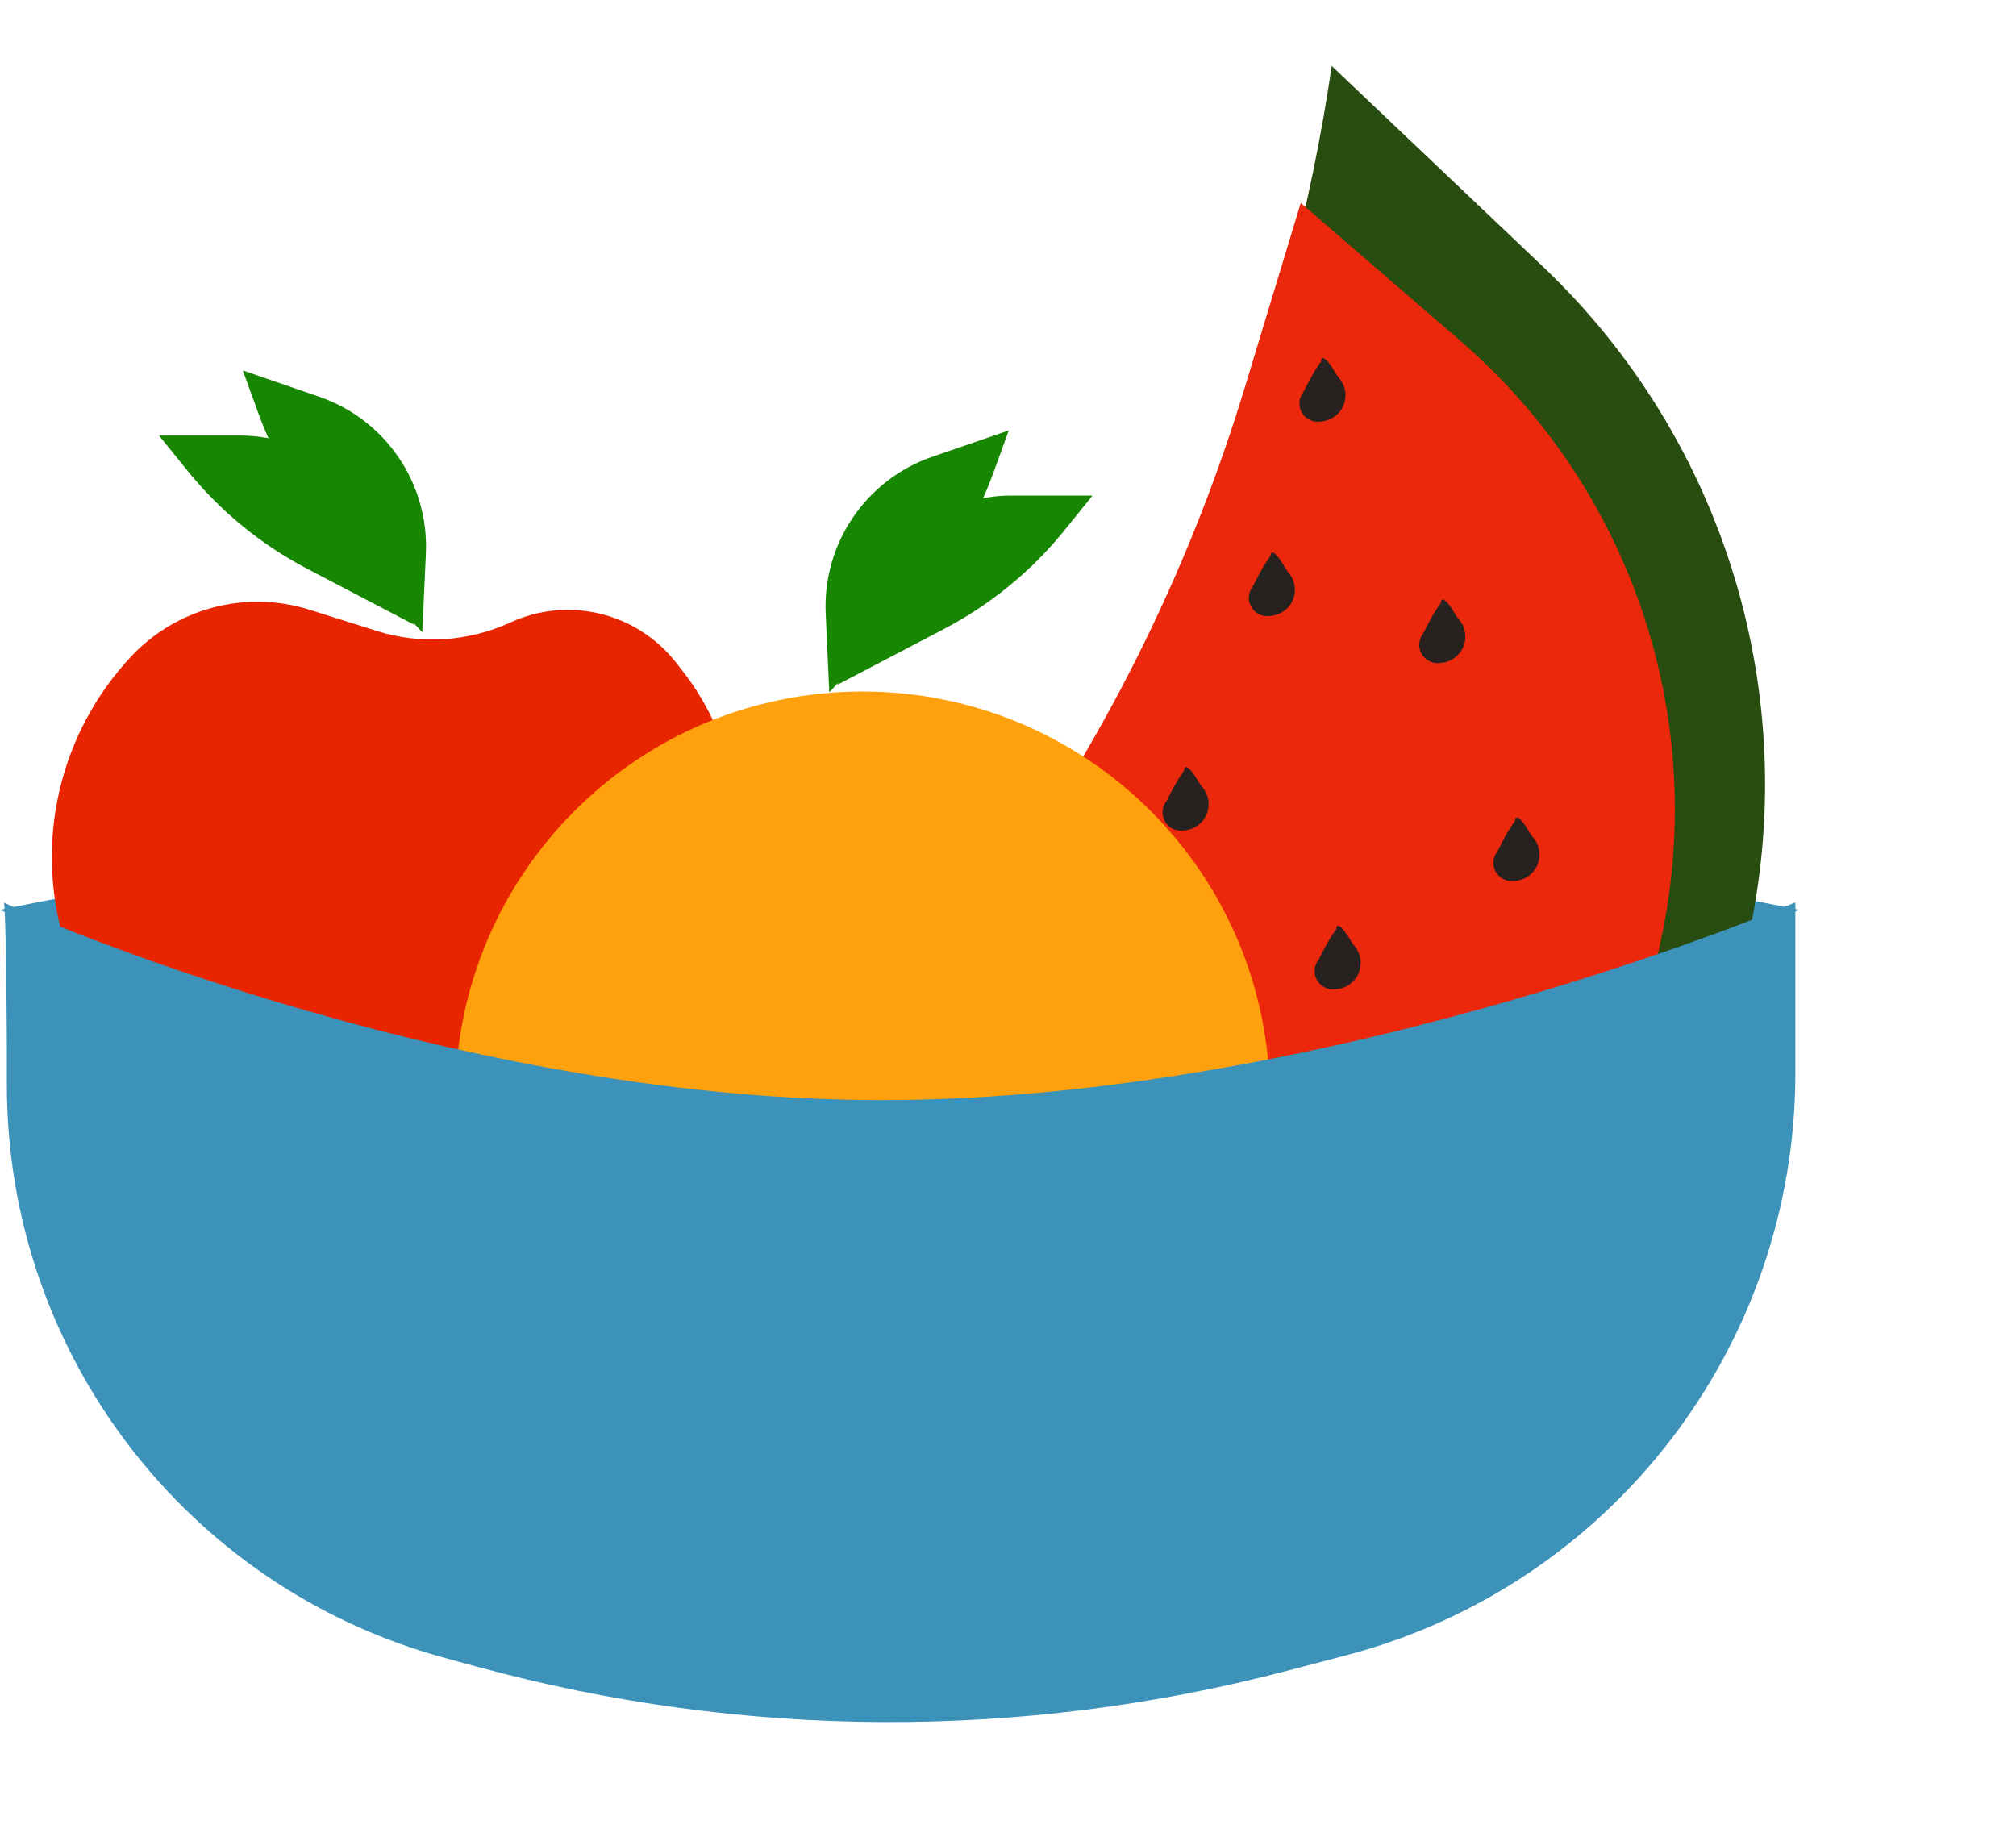
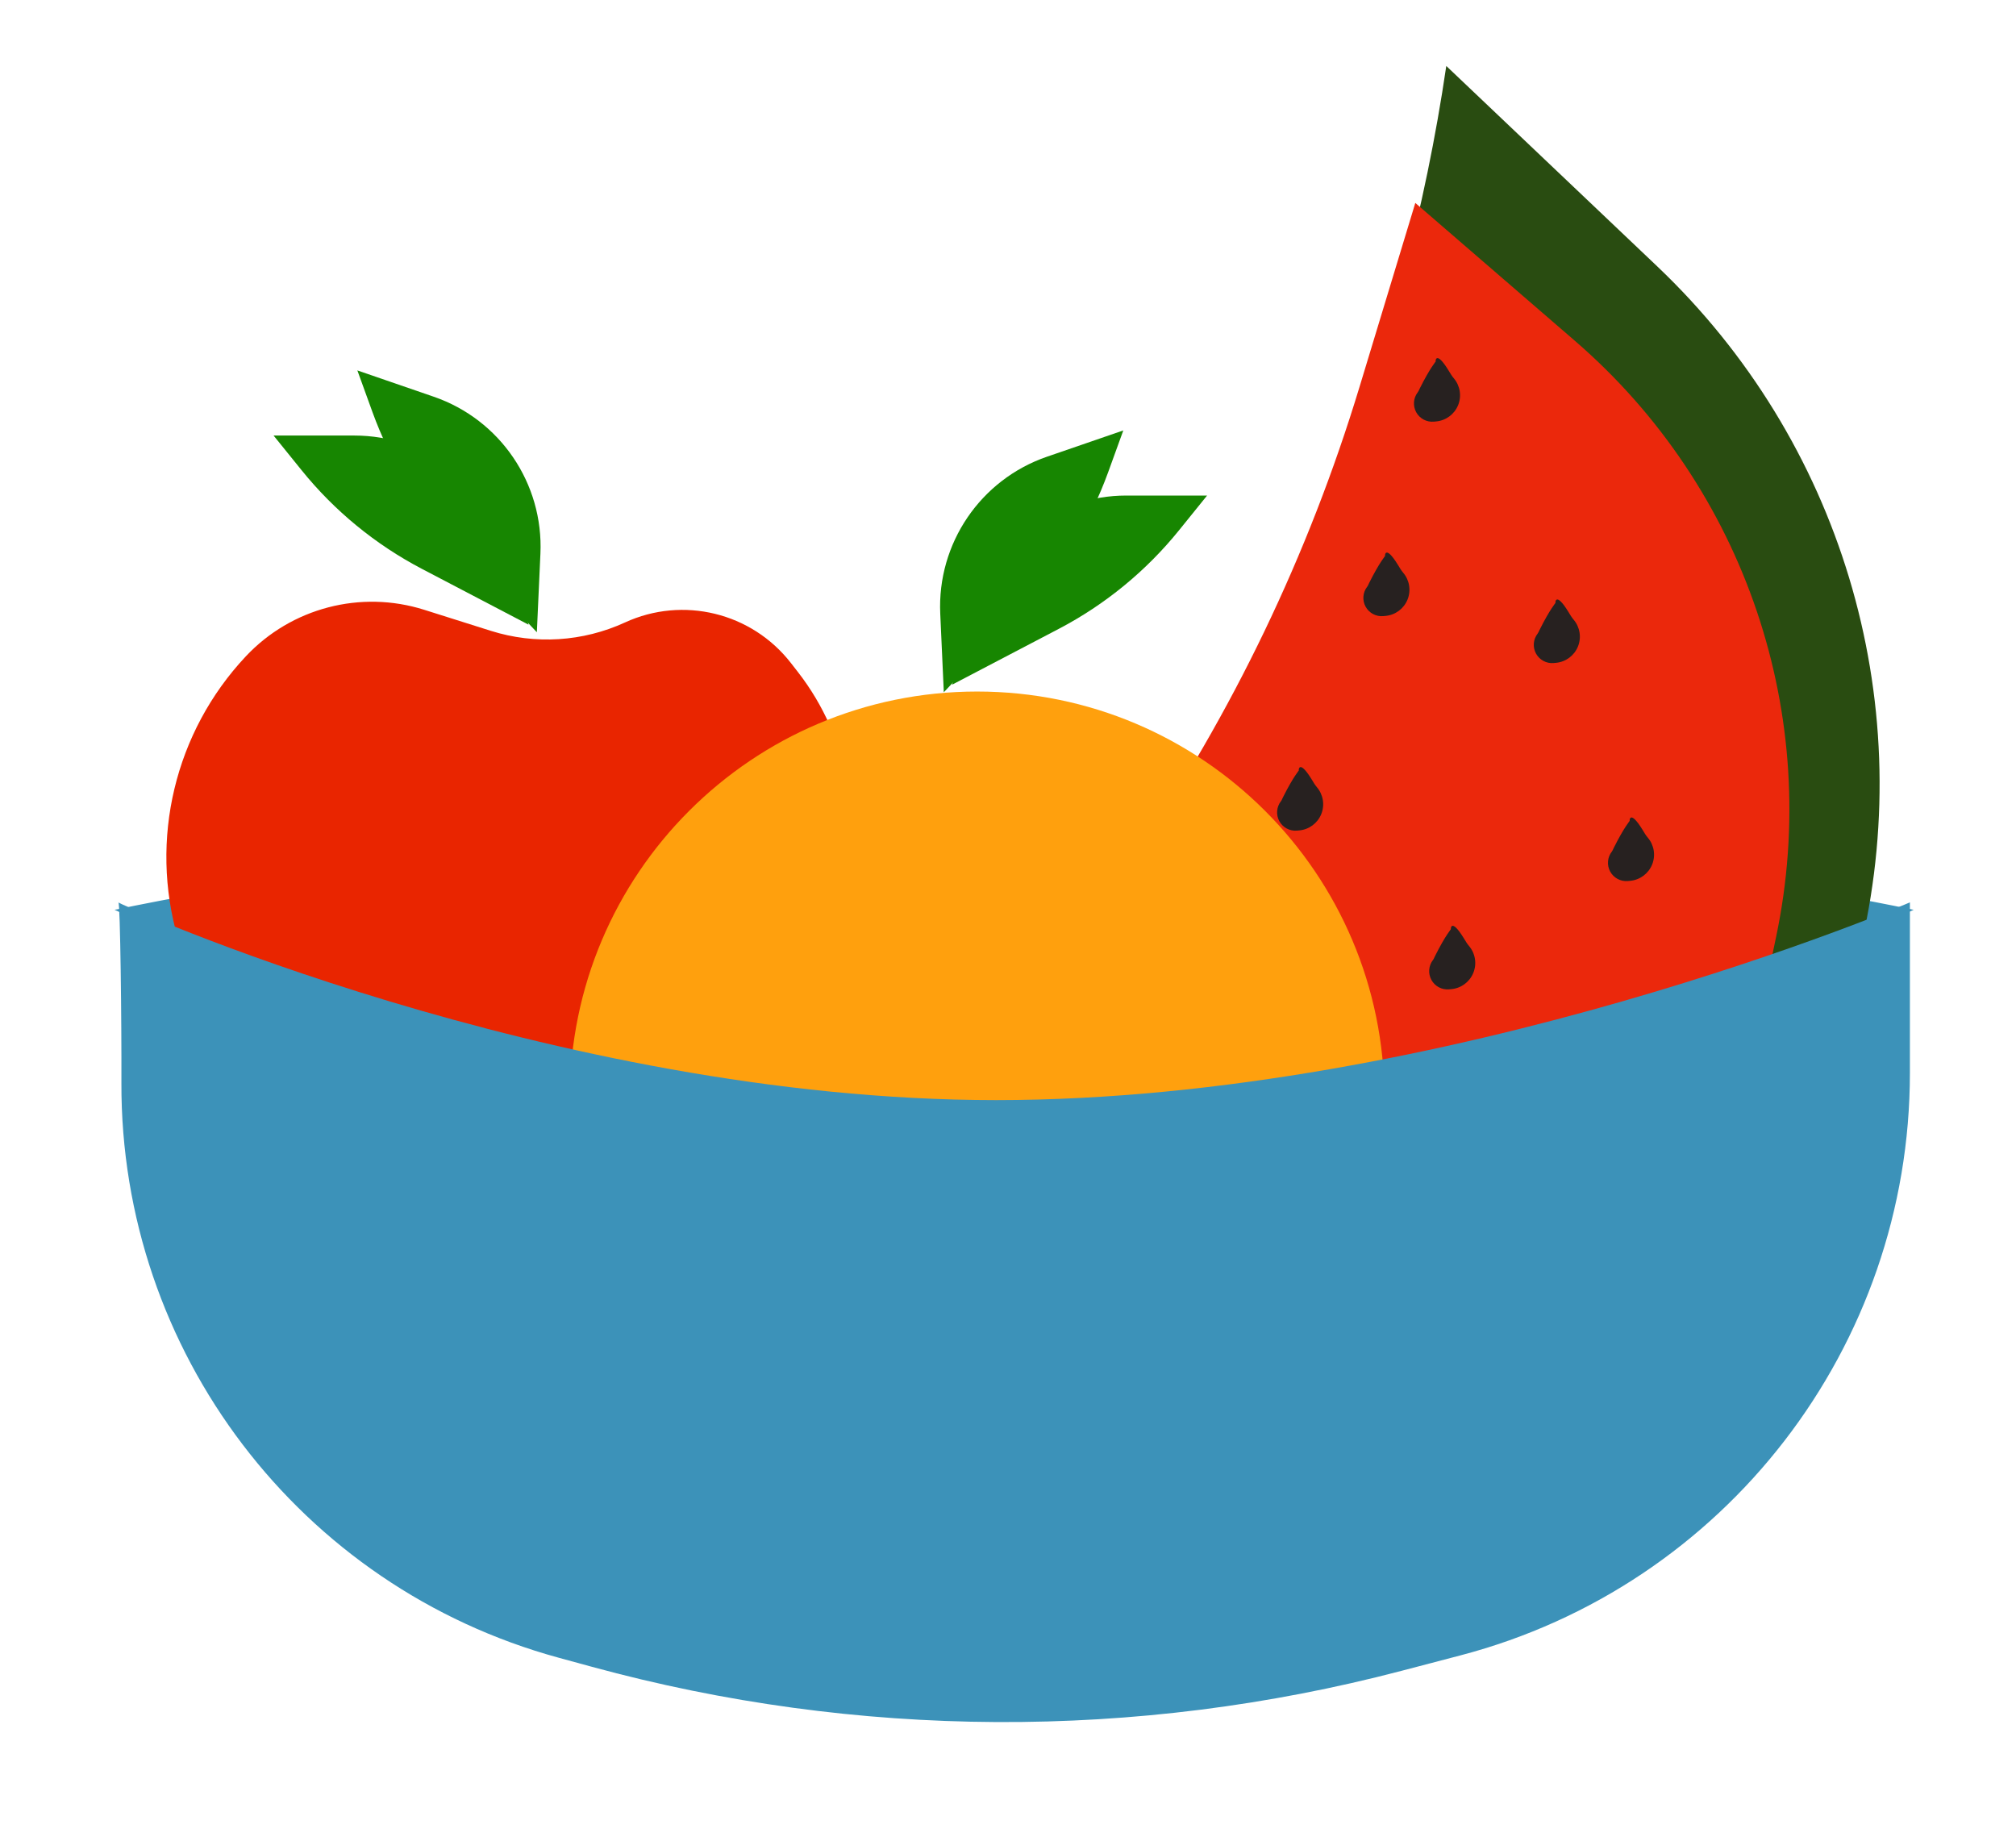
- <svg xmlns="http://www.w3.org/2000/svg" width="220" height="200" viewBox="0 0 220 200" fill="none">
+ <svg xmlns="http://www.w3.org/2000/svg" width="220" height="200" viewBox="0 0 195 200" fill="none">
  <path d="M182.8 105.307L131.022 99.946C108.149 97.577 85.089 97.621 62.225 100.077L13.537 105.307L0 99.285C0 99.285 49.084 88.758 98.168 88.758C147.251 88.758 196.335 99.285 196.335 99.285L182.8 105.307Z" fill="#3C92B9" />
  <path d="M145.329 7.199C136.166 69.519 98.876 124.174 44.19 155.434L43.12 156.045L63.419 164.816C93.98 178.019 129.231 174.202 156.256 154.761C173.656 142.245 185.889 123.808 190.66 102.912C196.783 76.09 188.308 48.027 168.361 29.079L145.329 7.199Z" fill="#294C11" />
  <path d="M135.861 42.218C124.723 78.944 102.545 111.35 72.343 135.028L53.331 149.934L71.216 157.293C98.141 168.372 128.907 164.496 152.243 147.084L155.425 144.709C168.398 135.029 177.392 120.947 180.719 105.105L181.327 102.209C186.378 78.16 177.971 53.264 159.374 37.2L141.948 22.146L135.861 42.218Z" fill="#EB280C" />
  <path d="M142.431 42.398C143.587 40.082 144.209 39.431 144.173 39.438C144.134 39.445 144.178 38.155 145.572 40.42C145.786 40.769 145.923 41.015 146.143 41.273C146.839 42.087 147.022 43.221 146.619 44.214C146.215 45.206 145.293 45.891 144.226 45.989L143.978 46.012C143.186 46.085 142.425 45.68 142.044 44.981C141.663 44.282 141.733 43.423 142.224 42.796C142.315 42.68 142.314 42.632 142.431 42.398Z" fill="#272120" />
  <path d="M119.94 138.708C121.096 136.391 121.718 135.741 121.682 135.747C121.643 135.754 121.687 134.464 123.081 136.729C123.296 137.078 123.433 137.324 123.653 137.582C124.348 138.396 124.531 139.531 124.128 140.523C123.725 141.515 122.802 142.2 121.735 142.298L121.488 142.321C120.695 142.394 119.935 141.989 119.553 141.29C119.172 140.591 119.243 139.733 119.733 139.106C119.824 138.989 119.823 138.941 119.94 138.708Z" fill="#272120" />
  <path d="M155.507 68.739C156.663 66.422 157.285 65.772 157.248 65.778C157.209 65.785 157.254 64.495 158.648 66.76C158.862 67.109 158.999 67.355 159.219 67.613C159.915 68.427 160.098 69.562 159.695 70.554C159.291 71.546 158.368 72.231 157.302 72.329L157.054 72.352C156.262 72.425 155.501 72.02 155.12 71.321C154.739 70.622 154.809 69.764 155.3 69.137C155.391 69.02 155.39 68.972 155.507 68.739Z" fill="#272120" />
  <path d="M127.496 87.027C128.652 84.71 129.274 84.06 129.238 84.066C129.199 84.073 129.243 82.783 130.637 85.048C130.852 85.397 130.988 85.643 131.208 85.901C131.904 86.716 132.087 87.85 131.684 88.842C131.28 89.834 130.358 90.519 129.291 90.617L129.044 90.64C128.251 90.713 127.491 90.308 127.109 89.609C126.728 88.91 126.799 88.052 127.289 87.425C127.38 87.308 127.379 87.26 127.496 87.027Z" fill="#272120" />
  <path d="M163.603 92.528C164.759 90.212 165.381 89.561 165.345 89.567C165.306 89.574 165.35 88.284 166.744 90.549C166.958 90.898 167.095 91.145 167.315 91.402C168.011 92.217 168.194 93.351 167.791 94.343C167.387 95.336 166.465 96.02 165.398 96.119L165.151 96.141C164.358 96.215 163.598 95.809 163.216 95.111C162.835 94.412 162.906 93.553 163.396 92.926C163.487 92.809 163.486 92.762 163.603 92.528Z" fill="#272120" />
  <path d="M144.091 104.348C145.247 102.031 145.869 101.381 145.833 101.387C145.794 101.394 145.838 100.104 147.232 102.369C147.447 102.718 147.584 102.964 147.804 103.222C148.499 104.036 148.682 105.171 148.279 106.163C147.876 107.155 146.953 107.84 145.886 107.938L145.639 107.961C144.846 108.034 144.086 107.629 143.704 106.93C143.323 106.231 143.394 105.373 143.884 104.745C143.975 104.629 143.974 104.581 144.091 104.348Z" fill="#272120" />
  <path d="M136.909 63.619C138.066 61.303 138.687 60.652 138.651 60.658C138.612 60.665 138.657 59.375 140.05 61.64C140.265 61.989 140.402 62.235 140.622 62.493C141.317 63.307 141.501 64.442 141.097 65.434C140.694 66.426 139.771 67.111 138.705 67.209L138.457 67.232C137.664 67.305 136.904 66.9 136.523 66.201C136.142 65.502 136.212 64.644 136.703 64.017C136.794 63.9 136.793 63.852 136.909 63.619Z" fill="#272120" />
  <path d="M113.734 113.149C114.89 110.833 115.512 110.182 115.476 110.189C115.437 110.195 115.481 108.905 116.875 111.171C117.09 111.519 117.227 111.766 117.447 112.023C118.142 112.838 118.325 113.972 117.922 114.964C117.519 115.957 116.596 116.641 115.529 116.74L115.282 116.762C114.489 116.836 113.729 116.43 113.348 115.732C112.966 115.033 113.037 114.174 113.527 113.547C113.619 113.431 113.618 113.383 113.734 113.149Z" fill="#272120" />
  <path d="M145.948 129.797C147.104 127.481 147.726 126.83 147.69 126.836C147.651 126.843 147.695 125.553 149.089 127.818C149.303 128.167 149.44 128.414 149.66 128.671C150.356 129.486 150.539 130.62 150.136 131.612C149.732 132.605 148.81 133.289 147.743 133.388L147.496 133.41C146.703 133.484 145.942 133.078 145.561 132.38C145.18 131.681 145.251 130.822 145.741 130.195C145.832 130.078 145.831 130.031 145.948 129.797Z" fill="#272120" />
  <path d="M89.504 143.199C90.66 140.882 91.282 140.232 91.246 140.238C91.207 140.245 91.251 138.955 92.645 141.22C92.86 141.569 92.997 141.815 93.217 142.073C93.912 142.887 94.096 144.022 93.692 145.014C93.289 146.006 92.366 146.691 91.299 146.789L91.052 146.812C90.259 146.885 89.499 146.48 89.118 145.781C88.736 145.082 88.807 144.224 89.297 143.596C89.389 143.48 89.388 143.432 89.504 143.199Z" fill="#272120" />
  <path d="M45.177 68.166L42.753 59.932C40.588 52.578 33.837 47.528 26.171 47.528H17.355L20.405 51.304C24.001 55.757 28.474 59.425 33.545 62.078L45.177 68.166Z" fill="#178601" />
  <path d="M46.085 68.993L46.474 60.419C46.821 52.76 42.082 45.788 34.833 43.292L26.498 40.422L28.152 44.985C30.103 50.366 33.138 55.29 37.069 59.451L46.085 68.993Z" fill="#178601" />
  <path d="M14.315 71.634C19.286 66.333 26.858 64.353 33.788 66.541L41.068 68.84C45.89 70.363 51.107 70.037 55.703 67.925C62.03 65.016 69.526 66.846 73.803 72.342L74.568 73.325C80.221 80.59 81.901 90.188 79.052 98.941L73.987 114.499L72.162 123.017C70.811 129.324 65.352 133.91 58.906 134.153C57.699 134.198 57.38 134.085 55.269 133.74C51.822 133.177 45.829 133.662 41.726 133.74C38.092 133.809 35.358 133.806 32.222 133.782C28.562 133.755 25.018 132.497 22.16 130.211L12.828 122.745L6.929 102.463C3.771 91.603 6.579 79.883 14.315 71.634Z" fill="#E92500" />
  <path d="M94.129 75.462C118.666 75.462 138.58 95.376 138.58 119.913C138.58 144.451 118.666 164.365 94.129 164.365C69.592 164.365 49.678 144.451 49.678 119.913C49.678 95.376 69.592 75.462 94.129 75.462Z" fill="#FFA00D" />
  <path d="M91.404 74.714L93.828 66.48C95.993 59.126 102.744 54.076 110.41 54.076H119.226L116.176 57.852C112.58 62.305 108.107 65.972 103.036 68.626L91.404 74.714Z" fill="#178601" />
  <path d="M90.495 75.541L90.107 66.967C89.76 59.308 94.499 52.336 101.747 49.84L110.083 46.97L108.429 51.533C106.478 56.914 103.443 61.838 99.512 65.999L90.495 75.541Z" fill="#178601" />
  <path d="M195.922 117.081C195.922 146.95 175.776 173.061 146.884 180.639L140.438 182.329C111.458 189.93 80.989 189.777 52.087 181.886L48.472 180.899C20.21 173.182 0.644 147.461 0.749 118.165C0.773 111.665 0.629 98.471 0.416 98.471C0.043 98.471 47.645 120.048 96.203 120.048C145.576 120.048 195.922 98.471 195.922 98.471V117.081Z" fill="#3C92B9" />
</svg>
